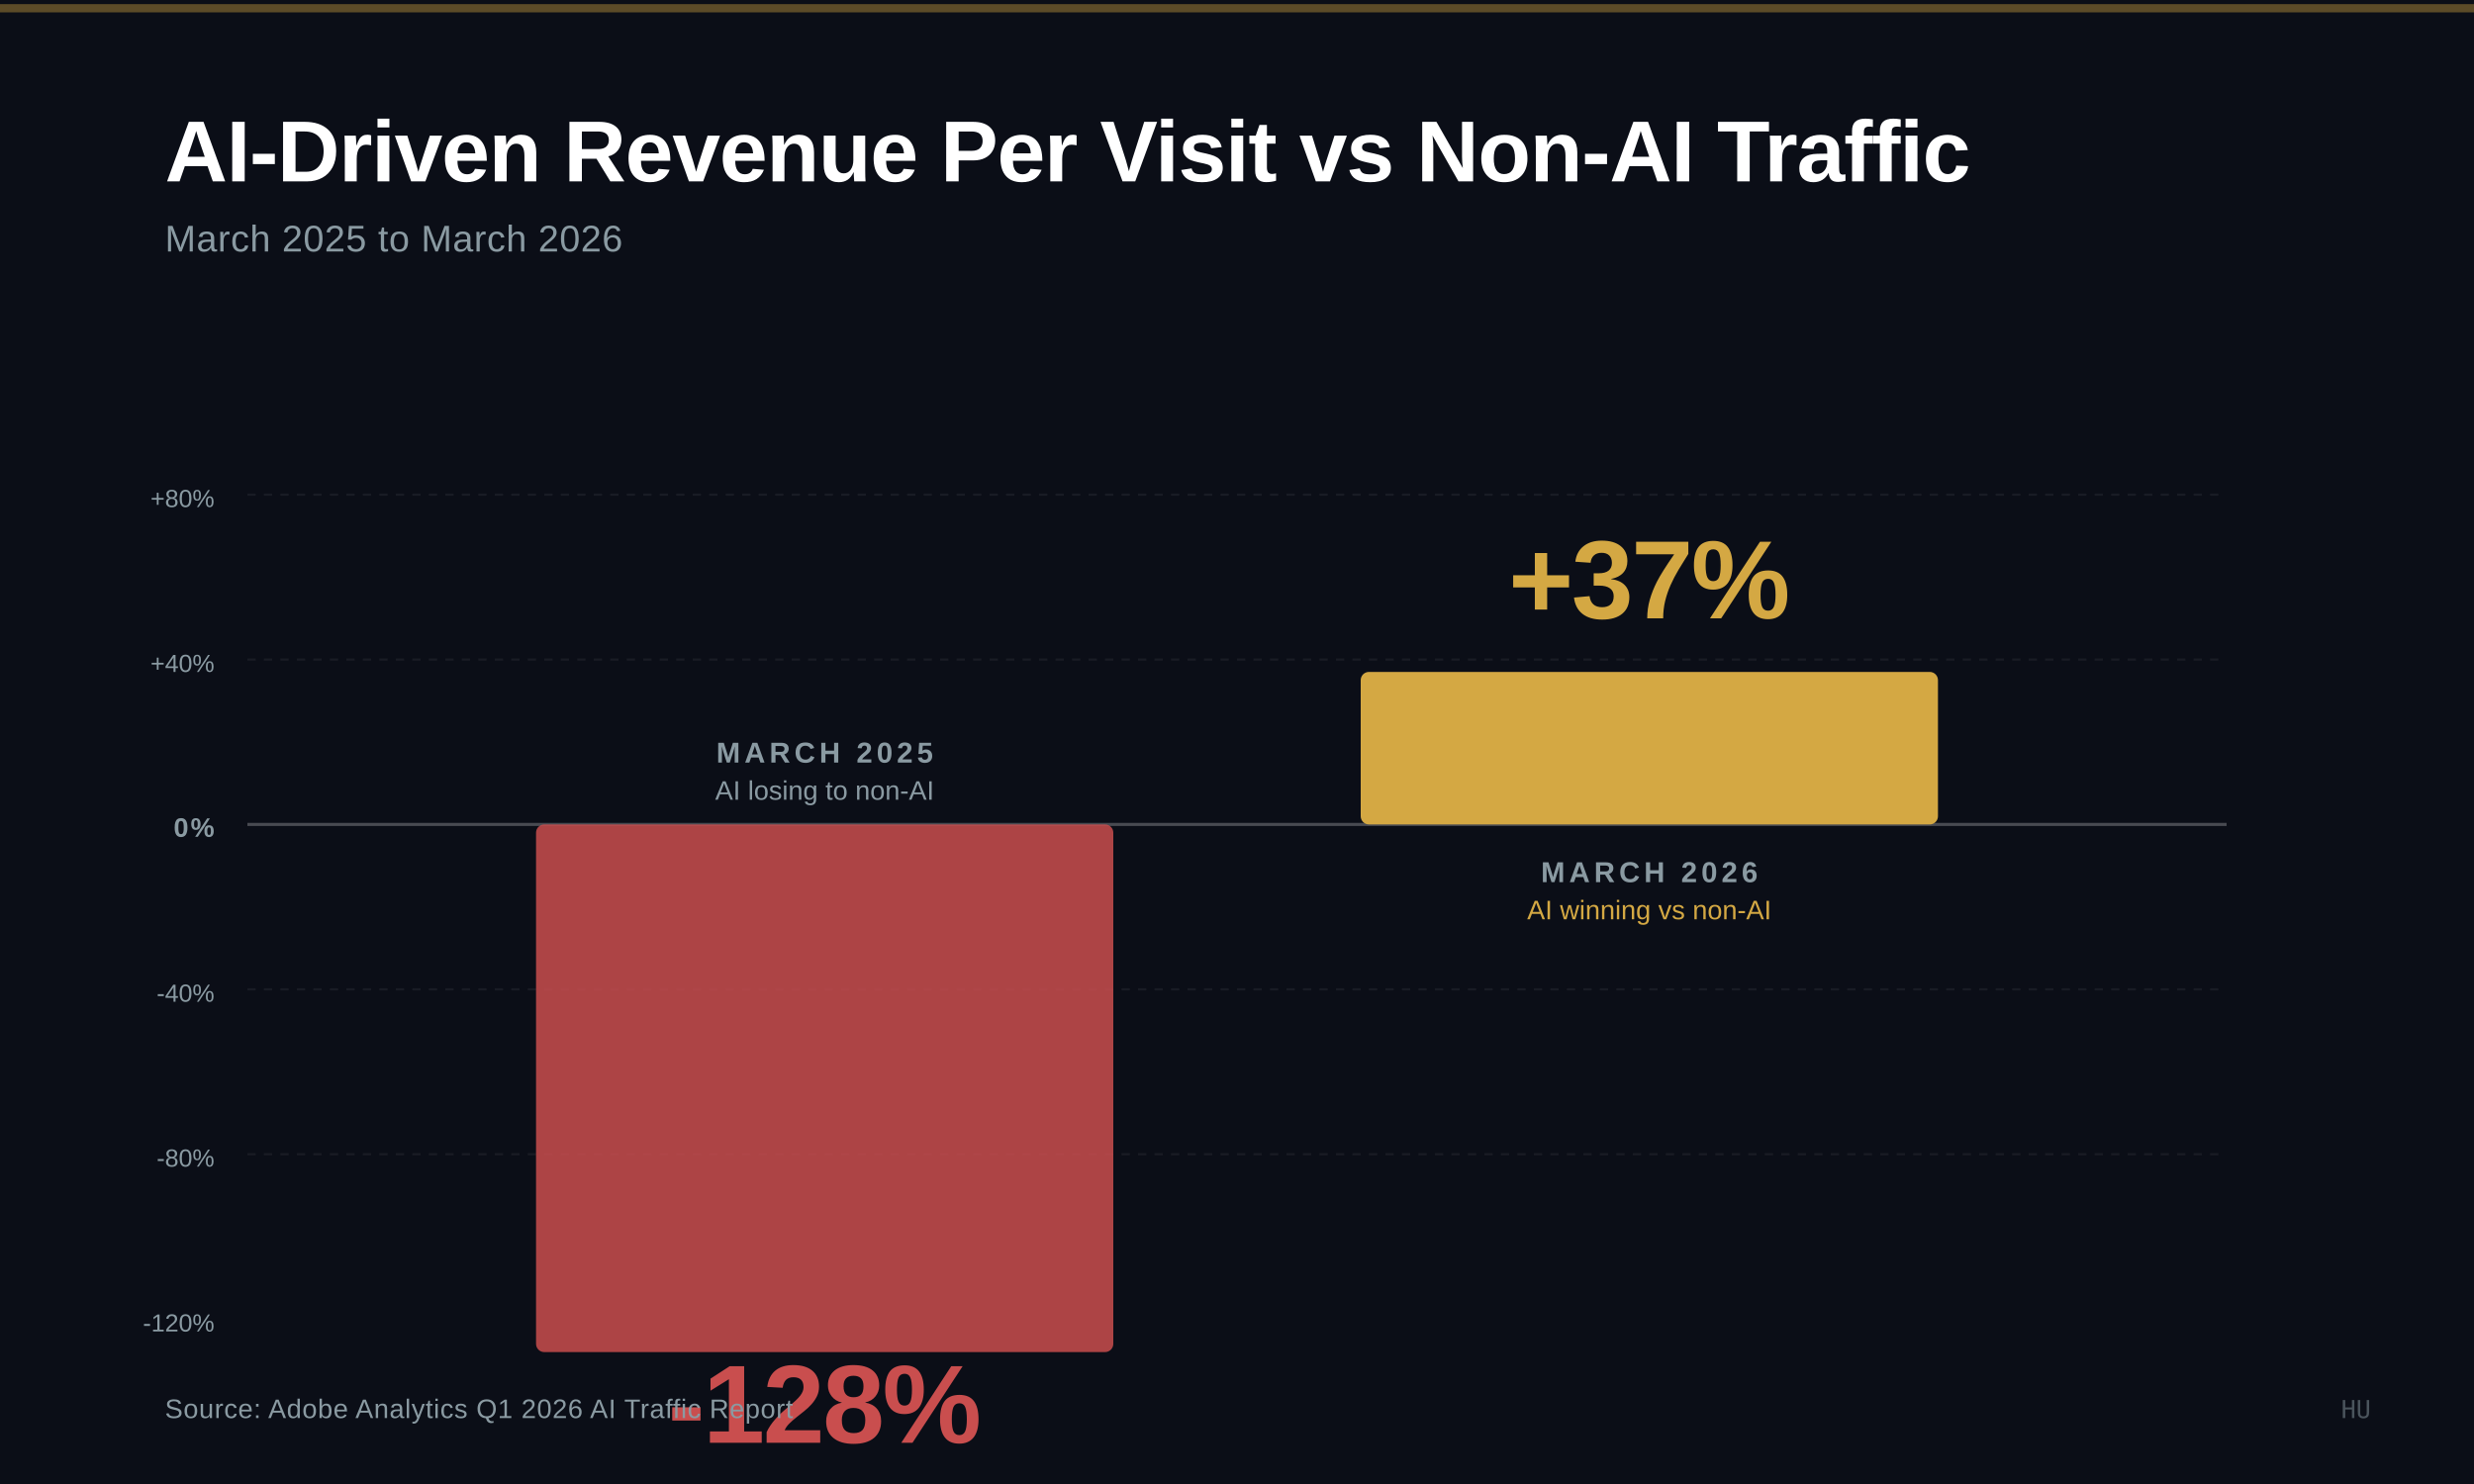
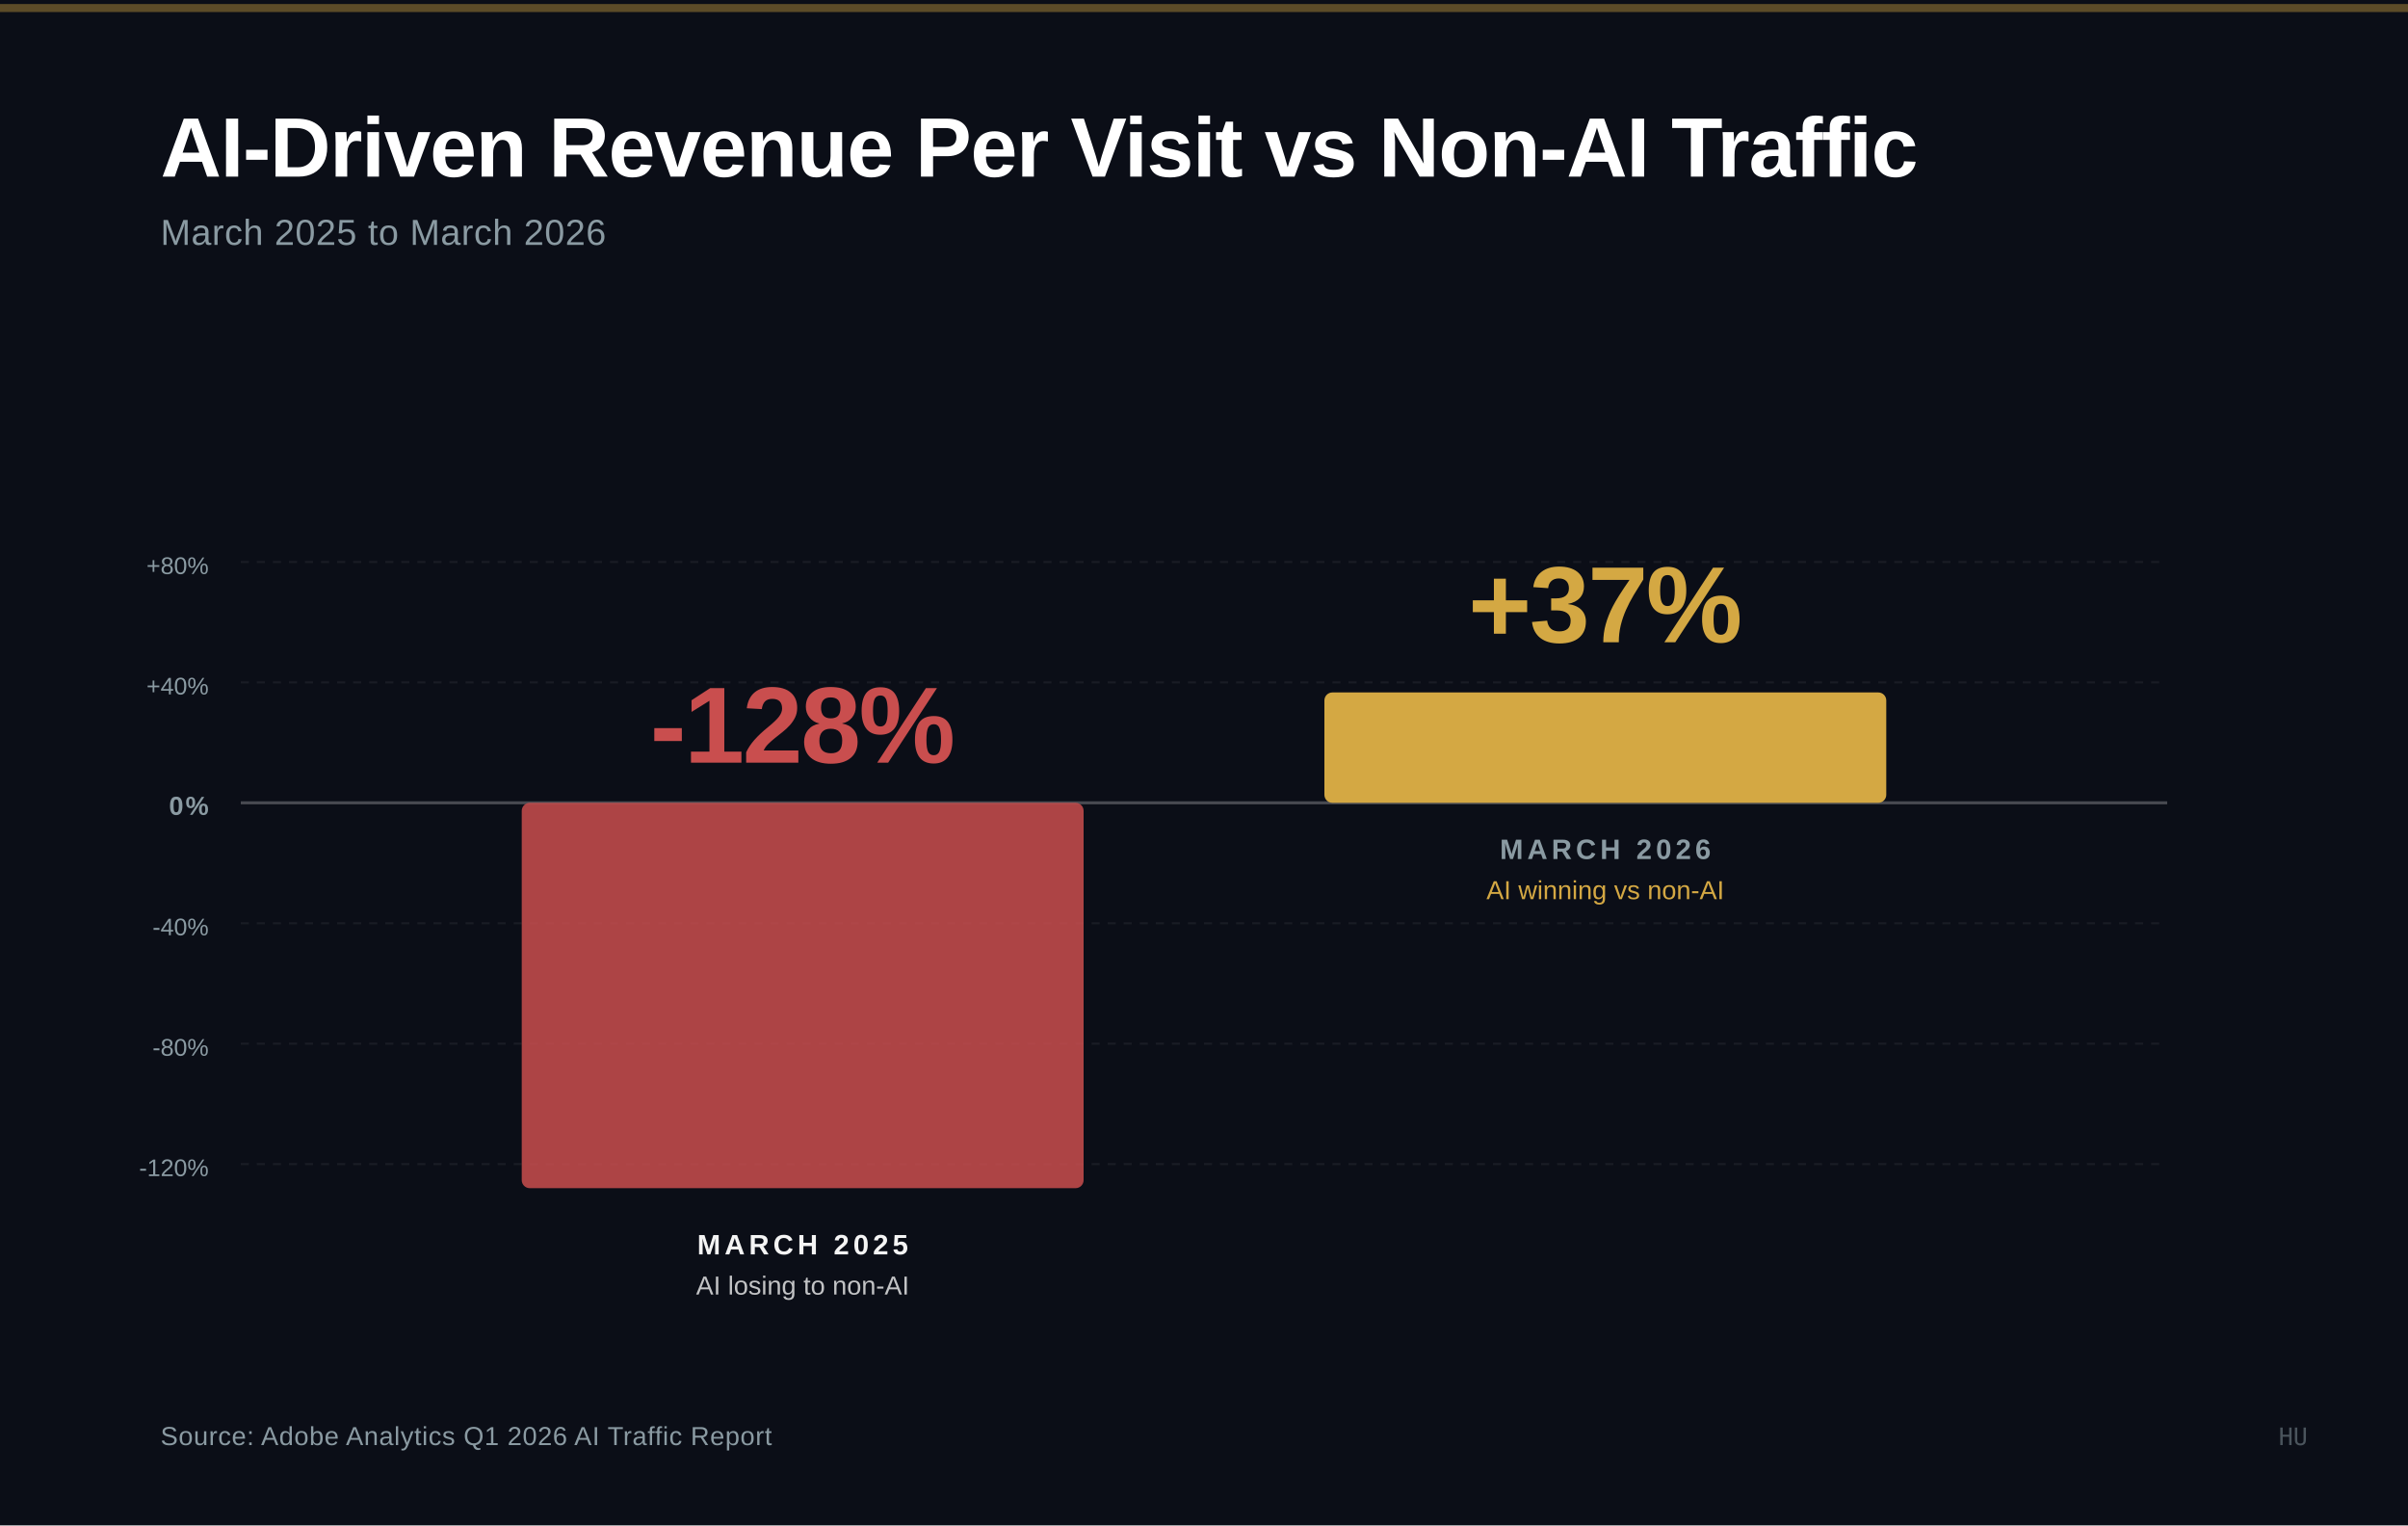
- <svg xmlns="http://www.w3.org/2000/svg" width="1200" height="720" viewBox="0 0 1200 720" font-family="'Instrument Sans', 'Helvetica Neue', Arial, sans-serif">
-   <rect width="1200" height="720" fill="#0B0E17" />
+ <svg xmlns="http://www.w3.org/2000/svg" width="1200" height="760" viewBox="0 0 1200 760" font-family="'Instrument Sans', 'Helvetica Neue', Arial, sans-serif">
+   <rect width="1200" height="760" fill="#0B0E17" />
  <line x1="0" y1="4" x2="1200" y2="4" stroke="#D4A843" stroke-opacity="0.4" stroke-width="4" />
  <text x="80" y="88" font-family="'Big Shoulders', 'Helvetica Neue', Arial, sans-serif" font-size="42" font-weight="700" fill="#ffffff" letter-spacing="-0.5">AI-Driven Revenue Per Visit vs Non-AI Traffic</text>
  <text x="80" y="122" font-size="18" font-weight="500" fill="#8a9aa2" letter-spacing="0.3">March 2025 to March 2026</text>
  <line x1="120" y1="400" x2="1080" y2="400" stroke="#ffffff" stroke-opacity="0.25" stroke-width="1.5" />
+   <line x1="120" y1="280" x2="1080" y2="280" stroke="#ffffff" stroke-opacity="0.06" stroke-width="1" stroke-dasharray="4 4" />
+   <line x1="120" y1="340" x2="1080" y2="340" stroke="#ffffff" stroke-opacity="0.06" stroke-width="1" stroke-dasharray="4 4" />
+   <line x1="120" y1="460" x2="1080" y2="460" stroke="#ffffff" stroke-opacity="0.06" stroke-width="1" stroke-dasharray="4 4" />
+   <line x1="120" y1="520" x2="1080" y2="520" stroke="#ffffff" stroke-opacity="0.06" stroke-width="1" stroke-dasharray="4 4" />
+   <line x1="120" y1="580" x2="1080" y2="580" stroke="#ffffff" stroke-opacity="0.06" stroke-width="1" stroke-dasharray="4 4" />
+   <text x="104" y="286" font-size="12" fill="#8a9aa2" text-anchor="end">+80%</text>
+   <text x="104" y="346" font-size="12" fill="#8a9aa2" text-anchor="end">+40%</text>
  <text x="104" y="406" font-size="13" font-weight="600" fill="#8a9aa2" text-anchor="end" letter-spacing="1">0%</text>
-   <line x1="120" y1="240" x2="1080" y2="240" stroke="#ffffff" stroke-opacity="0.06" stroke-width="1" stroke-dasharray="4 4" />
-   <line x1="120" y1="320" x2="1080" y2="320" stroke="#ffffff" stroke-opacity="0.06" stroke-width="1" stroke-dasharray="4 4" />
-   <line x1="120" y1="480" x2="1080" y2="480" stroke="#ffffff" stroke-opacity="0.06" stroke-width="1" stroke-dasharray="4 4" />
-   <line x1="120" y1="560" x2="1080" y2="560" stroke="#ffffff" stroke-opacity="0.06" stroke-width="1" stroke-dasharray="4 4" />
-   <text x="104" y="246" font-size="12" fill="#8a9aa2" text-anchor="end">+80%</text>
-   <text x="104" y="326" font-size="12" fill="#8a9aa2" text-anchor="end">+40%</text>
-   <text x="104" y="486" font-size="12" fill="#8a9aa2" text-anchor="end">-40%</text>
-   <text x="104" y="566" font-size="12" fill="#8a9aa2" text-anchor="end">-80%</text>
-   <text x="104" y="646" font-size="12" fill="#8a9aa2" text-anchor="end">-120%</text>
-   <rect x="260" y="400" width="280" height="256" fill="#c94e4e" fill-opacity="0.85" rx="4" />
-   <text x="400" y="700" font-family="'Big Shoulders', 'Helvetica Neue', Arial, sans-serif" font-size="54" font-weight="700" fill="#c94e4e" text-anchor="middle" letter-spacing="-1">-128%</text>
-   <text x="400" y="370" font-size="14" font-weight="600" fill="#8a9aa2" text-anchor="middle" letter-spacing="2" text-transform="uppercase">MARCH 2025</text>
-   <text x="400" y="388" font-size="13" fill="#8a9aa2" text-anchor="middle">AI losing to non-AI</text>
-   <rect x="660" y="326" width="280" height="74" fill="#D4A843" rx="4" />
-   <text x="800" y="300" font-family="'Big Shoulders', 'Helvetica Neue', Arial, sans-serif" font-size="54" font-weight="700" fill="#D4A843" text-anchor="middle" letter-spacing="-1">+37%</text>
-   <text x="800" y="428" font-size="14" font-weight="600" fill="#8a9aa2" text-anchor="middle" letter-spacing="2" text-transform="uppercase">MARCH 2026</text>
-   <text x="800" y="446" font-size="13" fill="#D4A843" text-anchor="middle">AI winning vs non-AI</text>
-   <text x="80" y="688" font-size="13" fill="#8a9aa2" letter-spacing="0.3">Source: Adobe Analytics Q1 2026 AI Traffic Report</text>
-   <text x="1150" y="688" text-anchor="end" font-family="'JetBrains Mono', monospace" font-size="12" font-weight="500" fill="#8a9aa2" opacity="0.5">HU</text>
+   <text x="104" y="466" font-size="12" fill="#8a9aa2" text-anchor="end">-40%</text>
+   <text x="104" y="526" font-size="12" fill="#8a9aa2" text-anchor="end">-80%</text>
+   <text x="104" y="586" font-size="12" fill="#8a9aa2" text-anchor="end">-120%</text>
+   <rect x="260" y="400" width="280" height="192" fill="#c94e4e" fill-opacity="0.85" rx="4" />
+   <text x="400" y="380" font-family="'Big Shoulders', 'Helvetica Neue', Arial, sans-serif" font-size="54" font-weight="700" fill="#c94e4e" text-anchor="middle" letter-spacing="-1">-128%</text>
+   <text x="400" y="625" font-size="14" font-weight="600" fill="#ffffff" text-anchor="middle" letter-spacing="2" fill-opacity="0.95">MARCH 2025</text>
+   <text x="400" y="645" font-size="13" fill="#ffffff" text-anchor="middle" fill-opacity="0.75">AI losing to non-AI</text>
+   <rect x="660" y="345" width="280" height="55" fill="#D4A843" rx="4" />
+   <text x="800" y="320" font-family="'Big Shoulders', 'Helvetica Neue', Arial, sans-serif" font-size="54" font-weight="700" fill="#D4A843" text-anchor="middle" letter-spacing="-1">+37%</text>
+   <text x="800" y="428" font-size="14" font-weight="600" fill="#8a9aa2" text-anchor="middle" letter-spacing="2">MARCH 2026</text>
+   <text x="800" y="448" font-size="13" fill="#D4A843" text-anchor="middle">AI winning vs non-AI</text>
+   <text x="80" y="720" font-size="13" fill="#8a9aa2" letter-spacing="0.3">Source: Adobe Analytics Q1 2026 AI Traffic Report</text>
+   <text x="1150" y="720" text-anchor="end" font-family="'JetBrains Mono', monospace" font-size="12" font-weight="500" fill="#8a9aa2" opacity="0.5">HU</text>
</svg>
